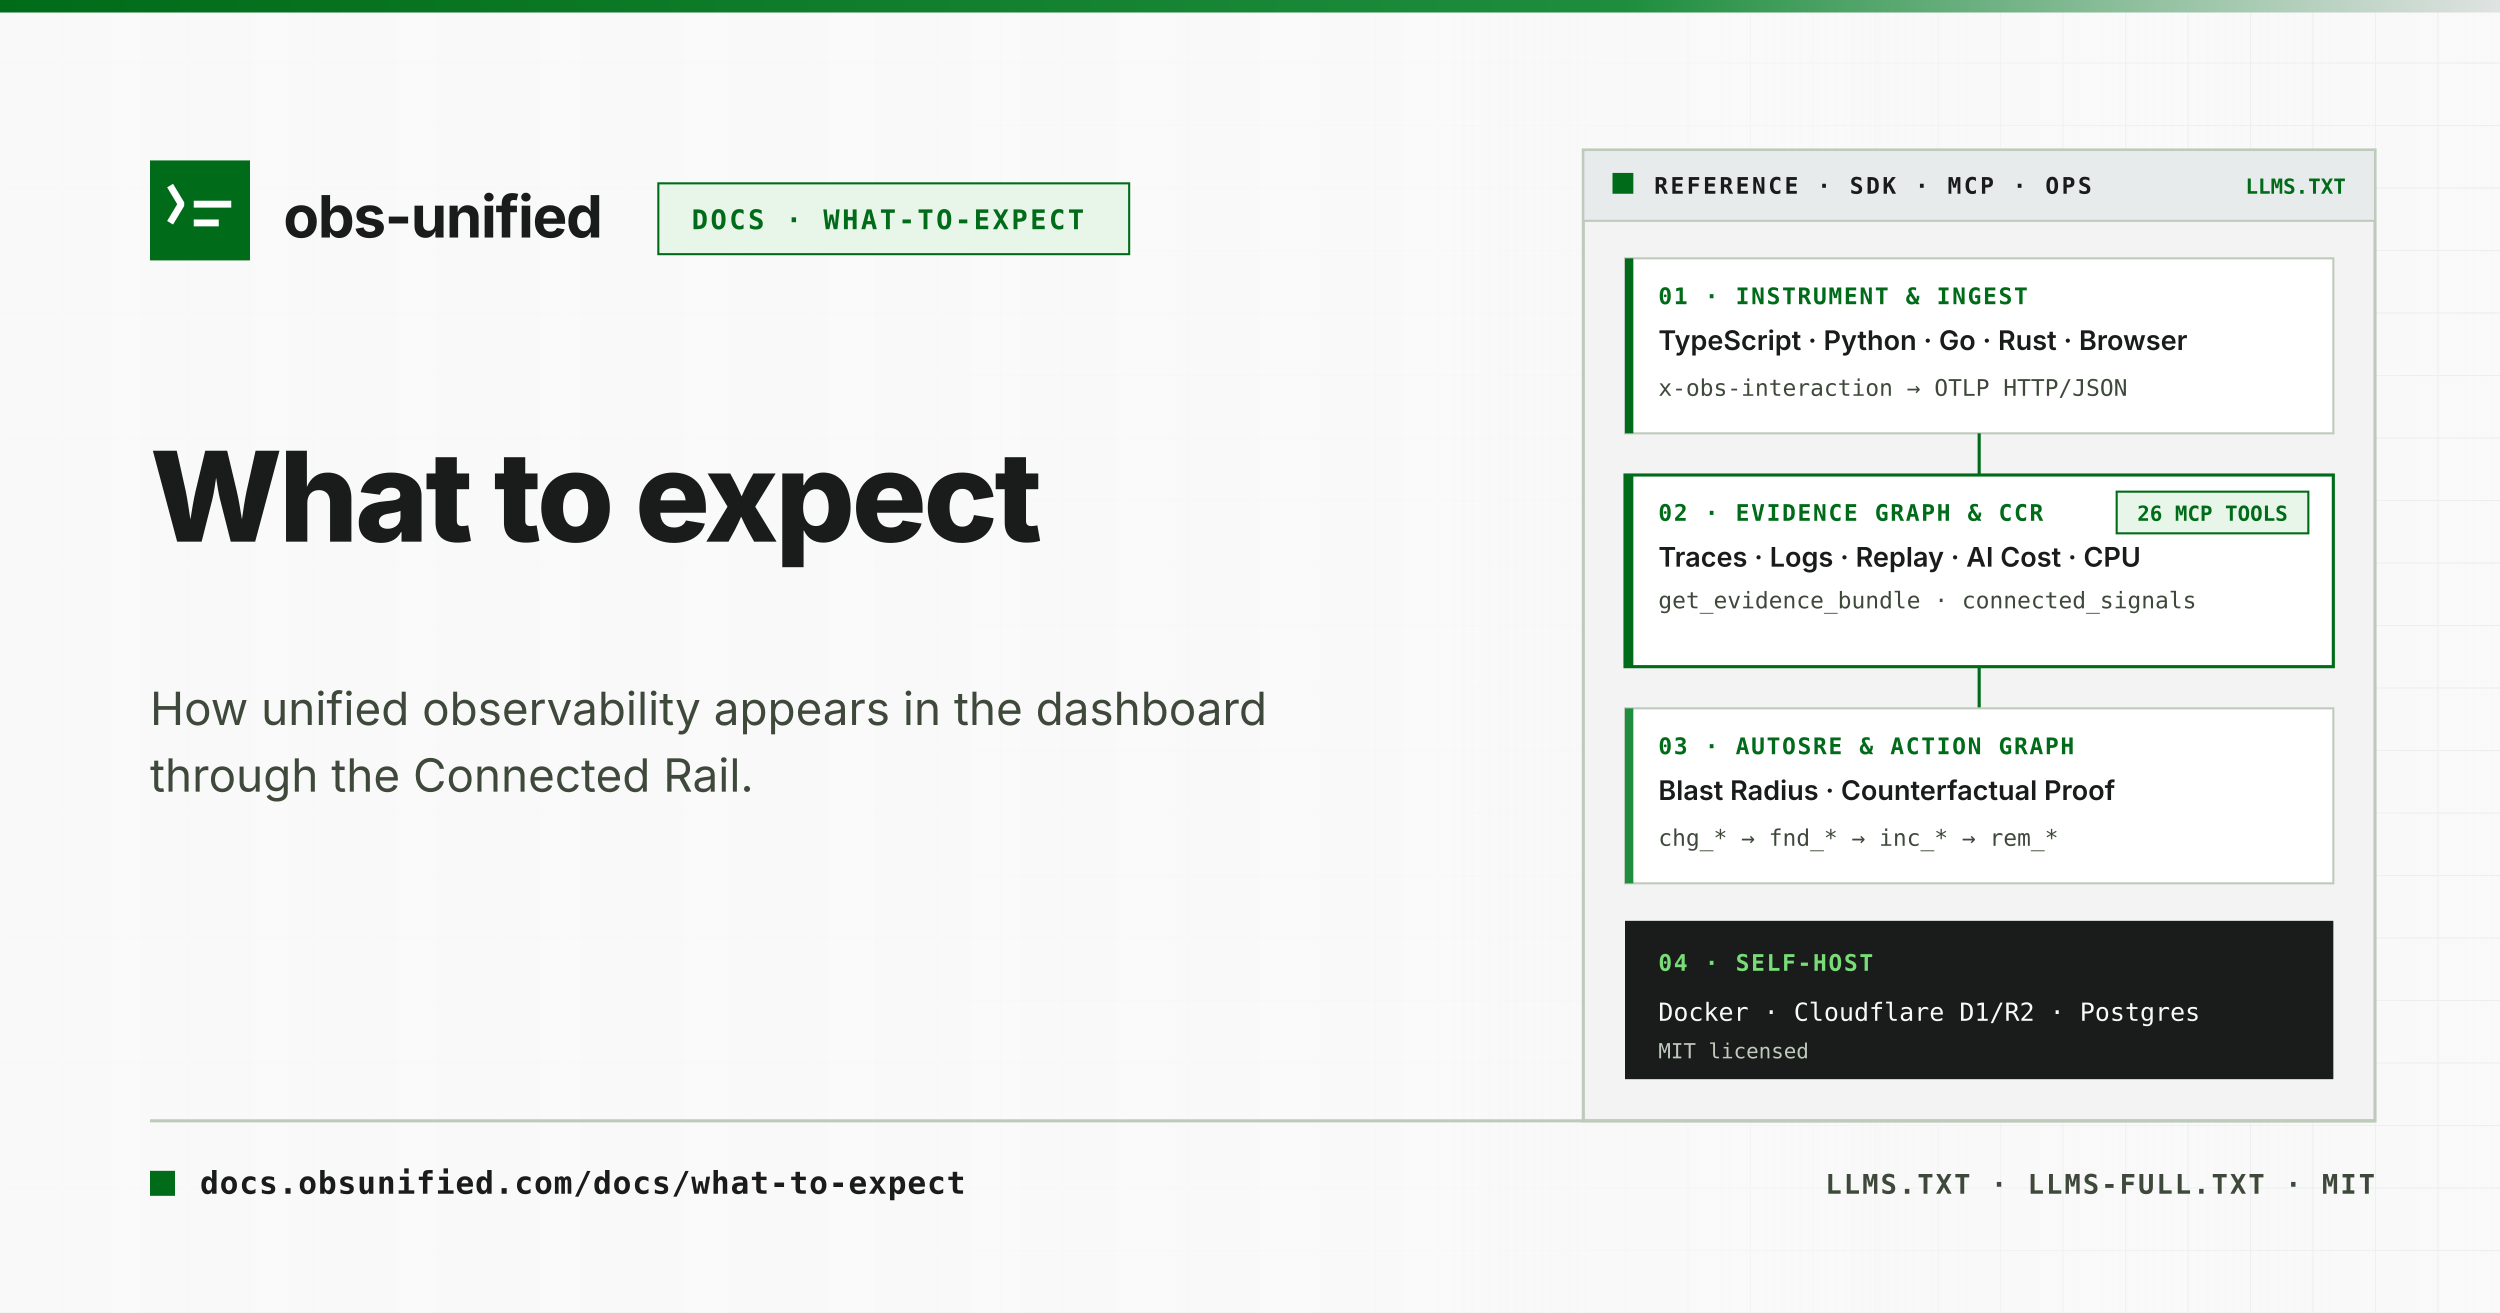
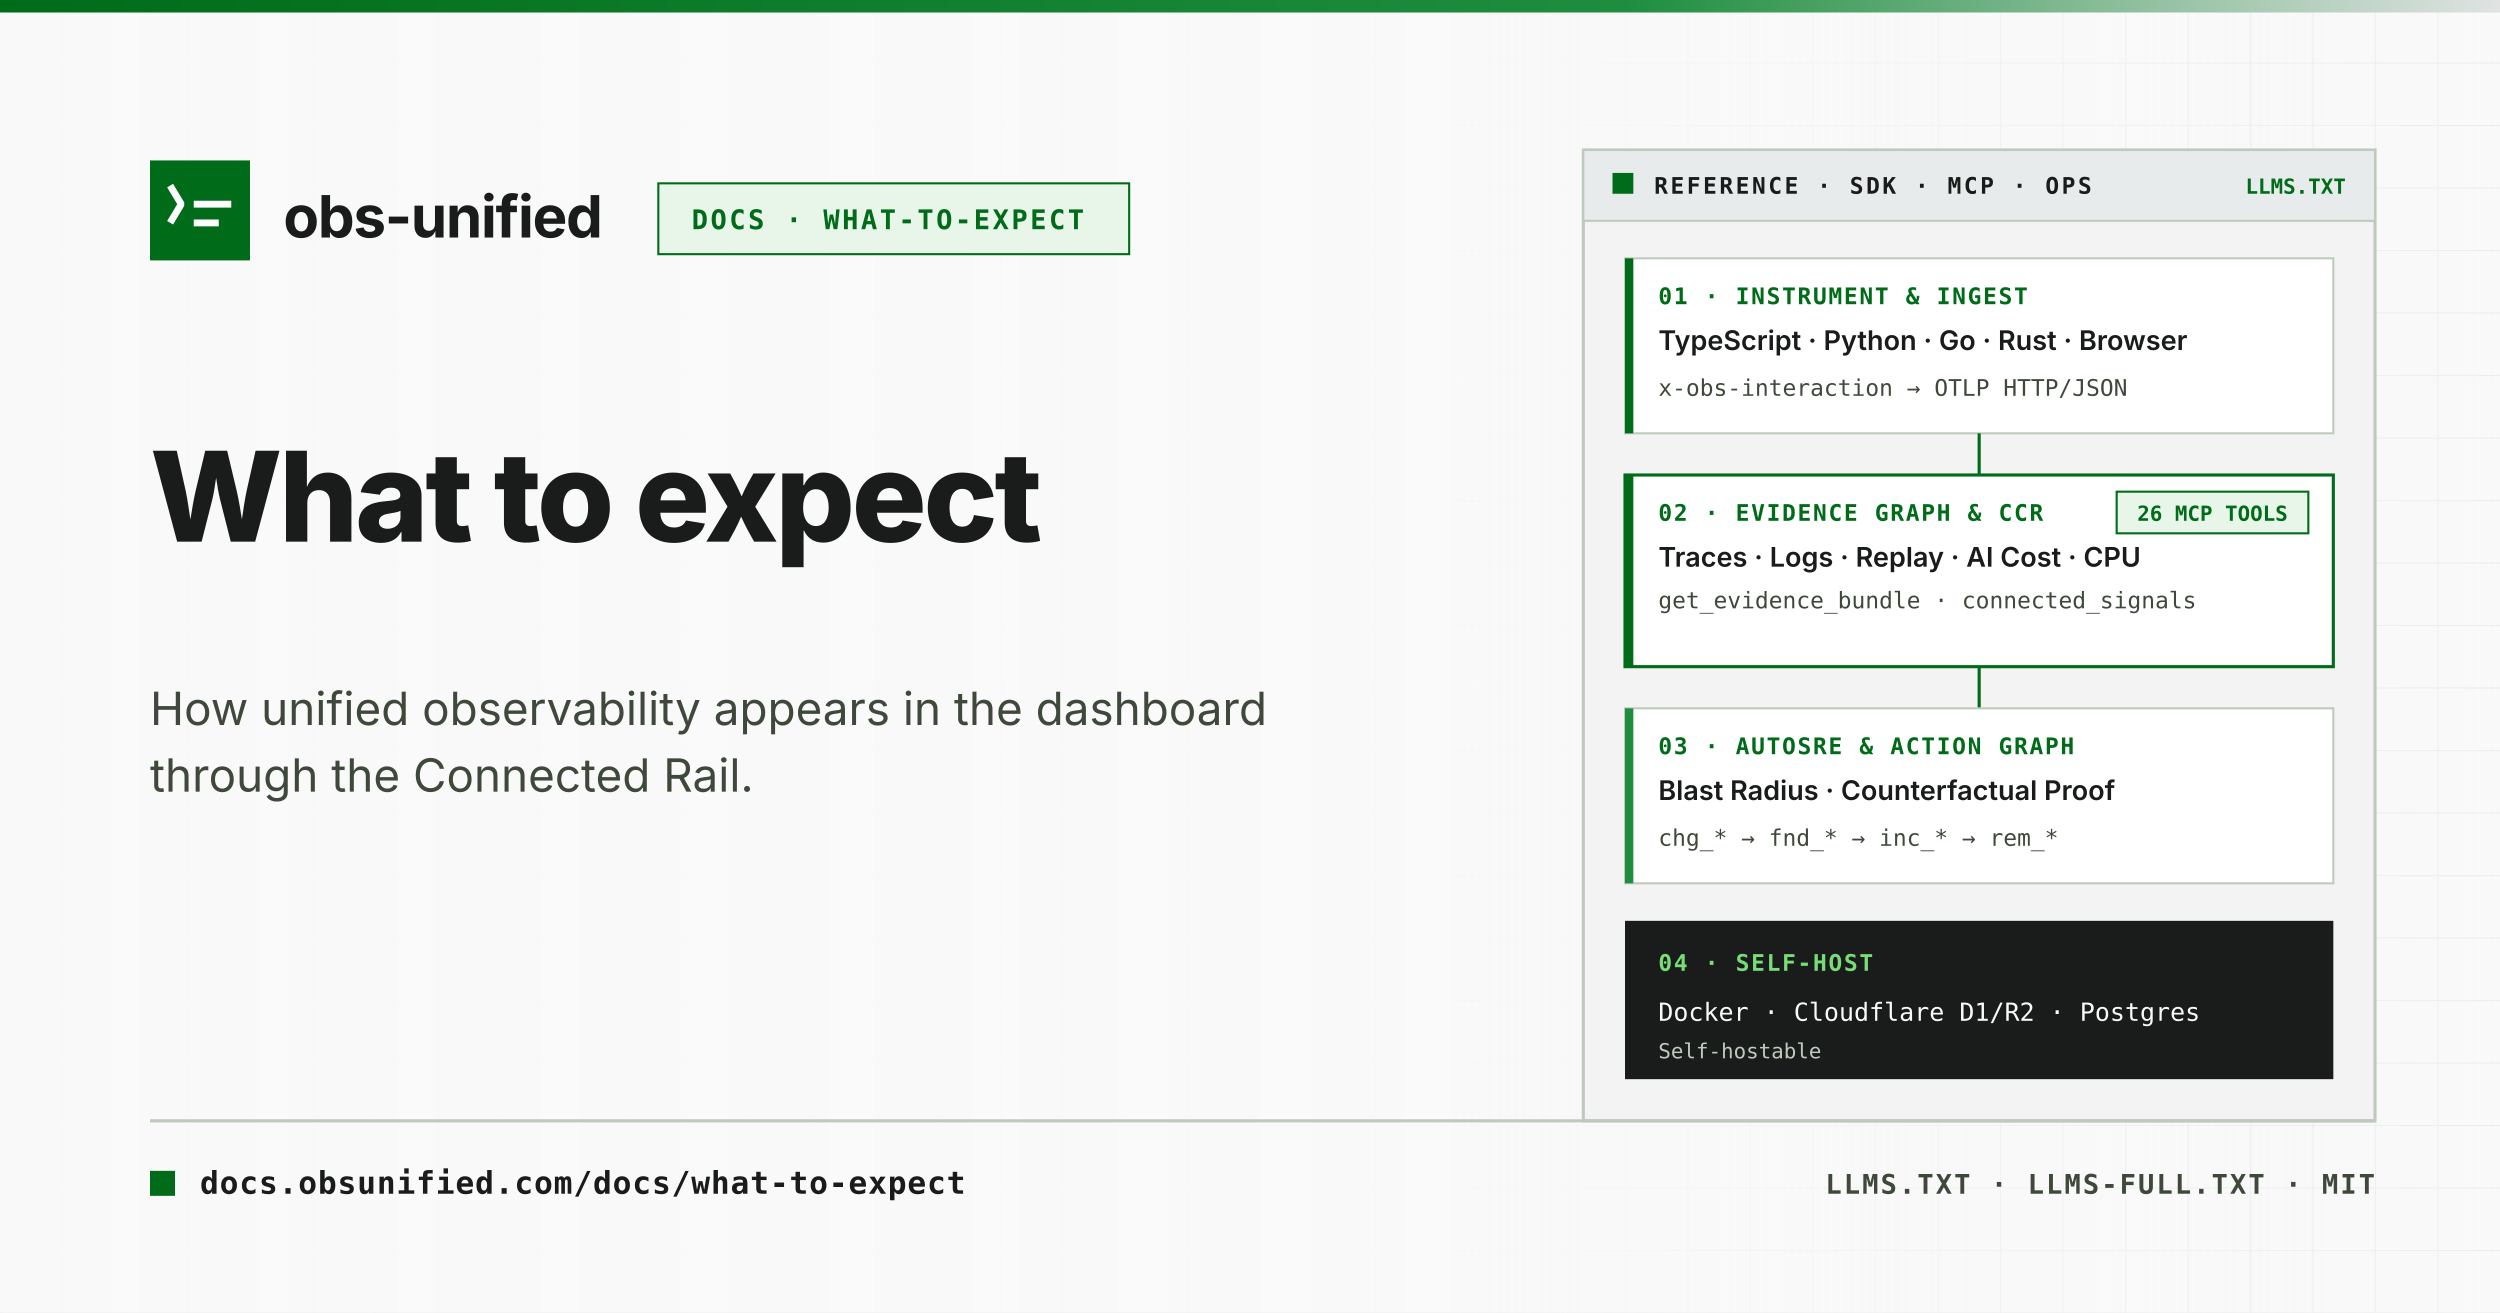
<svg xmlns="http://www.w3.org/2000/svg" viewBox="0 0 1200 630" width="1200" height="630" role="img" aria-label="What to expect — obs-unified documentation">
  <defs>
    <pattern id="grid" width="30" height="30" patternUnits="userSpaceOnUse">
      <path d="M 30 0 L 0 0 0 30" fill="none" stroke="#E2E4E4" stroke-width="1" />
    </pattern>
    <linearGradient id="surfaceFade" x1="0" y1="0" x2="1" y2="0">
      <stop offset="0%" stop-color="#F9F9F9" stop-opacity="0.97" />
      <stop offset="58%" stop-color="#F9F9F9" stop-opacity="0.93" />
      <stop offset="100%" stop-color="#F9F9F9" stop-opacity="0.45" />
    </linearGradient>
    <linearGradient id="accentBar" x1="0" y1="0" x2="1" y2="0">
      <stop offset="0%" stop-color="#006B18" />
      <stop offset="65%" stop-color="#1E8E3E" />
      <stop offset="100%" stop-color="#E2E4E4" />
    </linearGradient>
  </defs>
  <rect width="1200" height="630" fill="#F9F9F9" />
  <rect width="1200" height="630" fill="url(#grid)" />
  <rect width="1200" height="630" fill="url(#surfaceFade)" />
  <rect x="0" y="0" width="1200" height="6" fill="url(#accentBar)" />
  <g transform="translate(760, 72)">
    <rect x="0" y="0" width="380" height="466" fill="#F3F3F3" stroke="#BECABC" stroke-width="1.5" />
    <rect x="0" y="0" width="380" height="34" fill="#E8EBEB" stroke="#BECABC" stroke-width="1" />
    <rect x="14" y="11" width="10" height="10" fill="#006B18" />
    <text x="34" y="21" font-family="'JetBrains Mono', 'SFMono-Regular', Menlo, monospace" font-size="11" font-weight="700" fill="#1A1C1C" letter-spacing="1.2">REFERENCE · SDK · MCP · OPS</text>
    <text x="366" y="21" text-anchor="end" font-family="'JetBrains Mono', 'SFMono-Regular', Menlo, monospace" font-size="10" font-weight="600" fill="#006B18">LLMS.TXT</text>
    <rect x="20" y="52" width="340" height="84" fill="#FFFFFF" stroke="#BECABC" stroke-width="1" />
    <rect x="20" y="52" width="4" height="84" fill="#006B18" />
    <text x="36" y="74" font-family="'JetBrains Mono', 'SFMono-Regular', Menlo, monospace" font-size="11" font-weight="700" fill="#006B18" letter-spacing="0.8">01 · INSTRUMENT &amp; INGEST</text>
    <text x="36" y="96" font-family="'Inter', -apple-system, sans-serif" font-size="13" font-weight="600" fill="#1A1C1C">TypeScript · Python · Go · Rust · Browser</text>
    <text x="36" y="118" font-family="'JetBrains Mono', 'SFMono-Regular', Menlo, monospace" font-size="11" font-weight="500" fill="#3E493B">x-obs-interaction → OTLP HTTP/JSON</text>
    <line x1="190" y1="136" x2="190" y2="156" stroke="#006B18" stroke-width="1.5" />
    <rect x="20" y="156" width="340" height="92" fill="#FFFFFF" stroke="#006B18" stroke-width="1.5" />
    <rect x="20" y="156" width="4" height="92" fill="#006B18" />
    <text x="36" y="178" font-family="'JetBrains Mono', 'SFMono-Regular', Menlo, monospace" font-size="11" font-weight="700" fill="#006B18" letter-spacing="0.8">02 · EVIDENCE GRAPH &amp; CCR</text>
    <text x="36" y="200" font-family="'Inter', -apple-system, sans-serif" font-size="13" font-weight="600" fill="#1A1C1C">Traces · Logs · Replay · AI Cost · CPU</text>
    <text x="36" y="220" font-family="'JetBrains Mono', 'SFMono-Regular', Menlo, monospace" font-size="11" font-weight="500" fill="#3E493B">get_evidence_bundle · connected_signals</text>
    <rect x="256" y="164" width="92" height="20" fill="#E8F5E9" stroke="#006B18" stroke-width="1" />
    <text x="302" y="178" text-anchor="middle" font-family="'JetBrains Mono', 'SFMono-Regular', Menlo, monospace" font-size="10" font-weight="700" fill="#006B18">26 MCP TOOLS</text>
    <line x1="190" y1="248" x2="190" y2="268" stroke="#006B18" stroke-width="1.5" />
    <rect x="20" y="268" width="340" height="84" fill="#FFFFFF" stroke="#BECABC" stroke-width="1" />
    <rect x="20" y="268" width="4" height="84" fill="#1E8E3E" />
    <text x="36" y="290" font-family="'JetBrains Mono', 'SFMono-Regular', Menlo, monospace" font-size="11" font-weight="700" fill="#006B18" letter-spacing="0.8">03 · AUTOSRE &amp; ACTION GRAPH</text>
    <text x="36" y="312" font-family="'Inter', -apple-system, sans-serif" font-size="13" font-weight="600" fill="#1A1C1C">Blast Radius · Counterfactual Proof</text>
    <text x="36" y="334" font-family="'JetBrains Mono', 'SFMono-Regular', Menlo, monospace" font-size="11" font-weight="500" fill="#3E493B">chg_* → fnd_* → inc_* → rem_*</text>
    <rect x="20" y="370" width="340" height="76" fill="#1A1C1C" />
    <text x="36" y="394" font-family="'JetBrains Mono', 'SFMono-Regular', Menlo, monospace" font-size="11" font-weight="700" fill="#78DC77" letter-spacing="0.8">04 · SELF-HOST</text>
    <text x="36" y="418" font-family="'JetBrains Mono', 'SFMono-Regular', Menlo, monospace" font-size="12" font-weight="500" fill="#F9F9F9">Docker · Cloudflare D1/R2 · Postgres</text>
-     <text x="36" y="436" font-family="'JetBrains Mono', 'SFMono-Regular', Menlo, monospace" font-size="10" font-weight="500" fill="#BECABC">MIT licensed</text>
+     <text x="36" y="436" font-family="'JetBrains Mono', 'SFMono-Regular', Menlo, monospace" font-size="10" font-weight="500" fill="#BECABC">Self-hostable</text>
  </g>
  <g transform="translate(72, 72)">
    <g transform="translate(0, 5) scale(1.5)">
      <rect width="32" height="32" fill="#006B18" />
      <path d="M7 9 L10 14 L7 19" fill="none" stroke="#FFFFFF" stroke-width="2.2" stroke-linejoin="bevel" stroke-linecap="square" />
      <rect x="14" y="12.9" width="12" height="2.2" fill="#FFFFFF" />
      <rect x="14" y="18.9" width="8" height="2.2" fill="#FFFFFF" />
    </g>
    <text x="64" y="42" font-family="'Inter', -apple-system, BlinkMacSystemFont, 'Segoe UI', sans-serif" font-size="28" font-weight="700" fill="#1A1C1C" letter-spacing="-0.6">obs-unified</text>
    <rect x="244" y="16" width="226" height="34" fill="#E8F5E9" stroke="#006B18" stroke-width="1" />
    <text x="260" y="38" font-family="'JetBrains Mono', 'SFMono-Regular', Menlo, monospace" font-size="13" font-weight="700" fill="#006B18" letter-spacing="1.2">DOCS · WHAT-TO-EXPECT</text>
  </g>
  <text x="72" y="260" font-family="'Inter', -apple-system, BlinkMacSystemFont, 'Segoe UI', sans-serif" font-size="60" font-weight="800" fill="#1A1C1C" letter-spacing="-1.6">What to expect</text>
  <text x="72" y="348" font-family="'Inter', -apple-system, BlinkMacSystemFont, 'Segoe UI', sans-serif" font-size="22" font-weight="400" fill="#3E493B">How unified observability appears in the dashboard</text>
  <text x="72" y="380" font-family="'Inter', -apple-system, BlinkMacSystemFont, 'Segoe UI', sans-serif" font-size="22" font-weight="400" fill="#3E493B">through the Connected Rail.</text>
  <line x1="72" y1="538" x2="1140" y2="538" stroke="#BECABC" stroke-width="1.5" />
  <rect x="72" y="562" width="12" height="12" fill="#006B18" />
  <text x="96" y="573" font-family="'JetBrains Mono', 'SFMono-Regular', Menlo, monospace" font-size="15" font-weight="700" fill="#1A1C1C" letter-spacing="0.4">docs.obsunified.com/docs/what-to-expect</text>
  <text x="1140" y="573" text-anchor="end" font-family="'JetBrains Mono', 'SFMono-Regular', Menlo, monospace" font-size="13" font-weight="600" fill="#3E493B" letter-spacing="1">LLMS.TXT · LLMS-FULL.TXT · MIT</text>
</svg>
